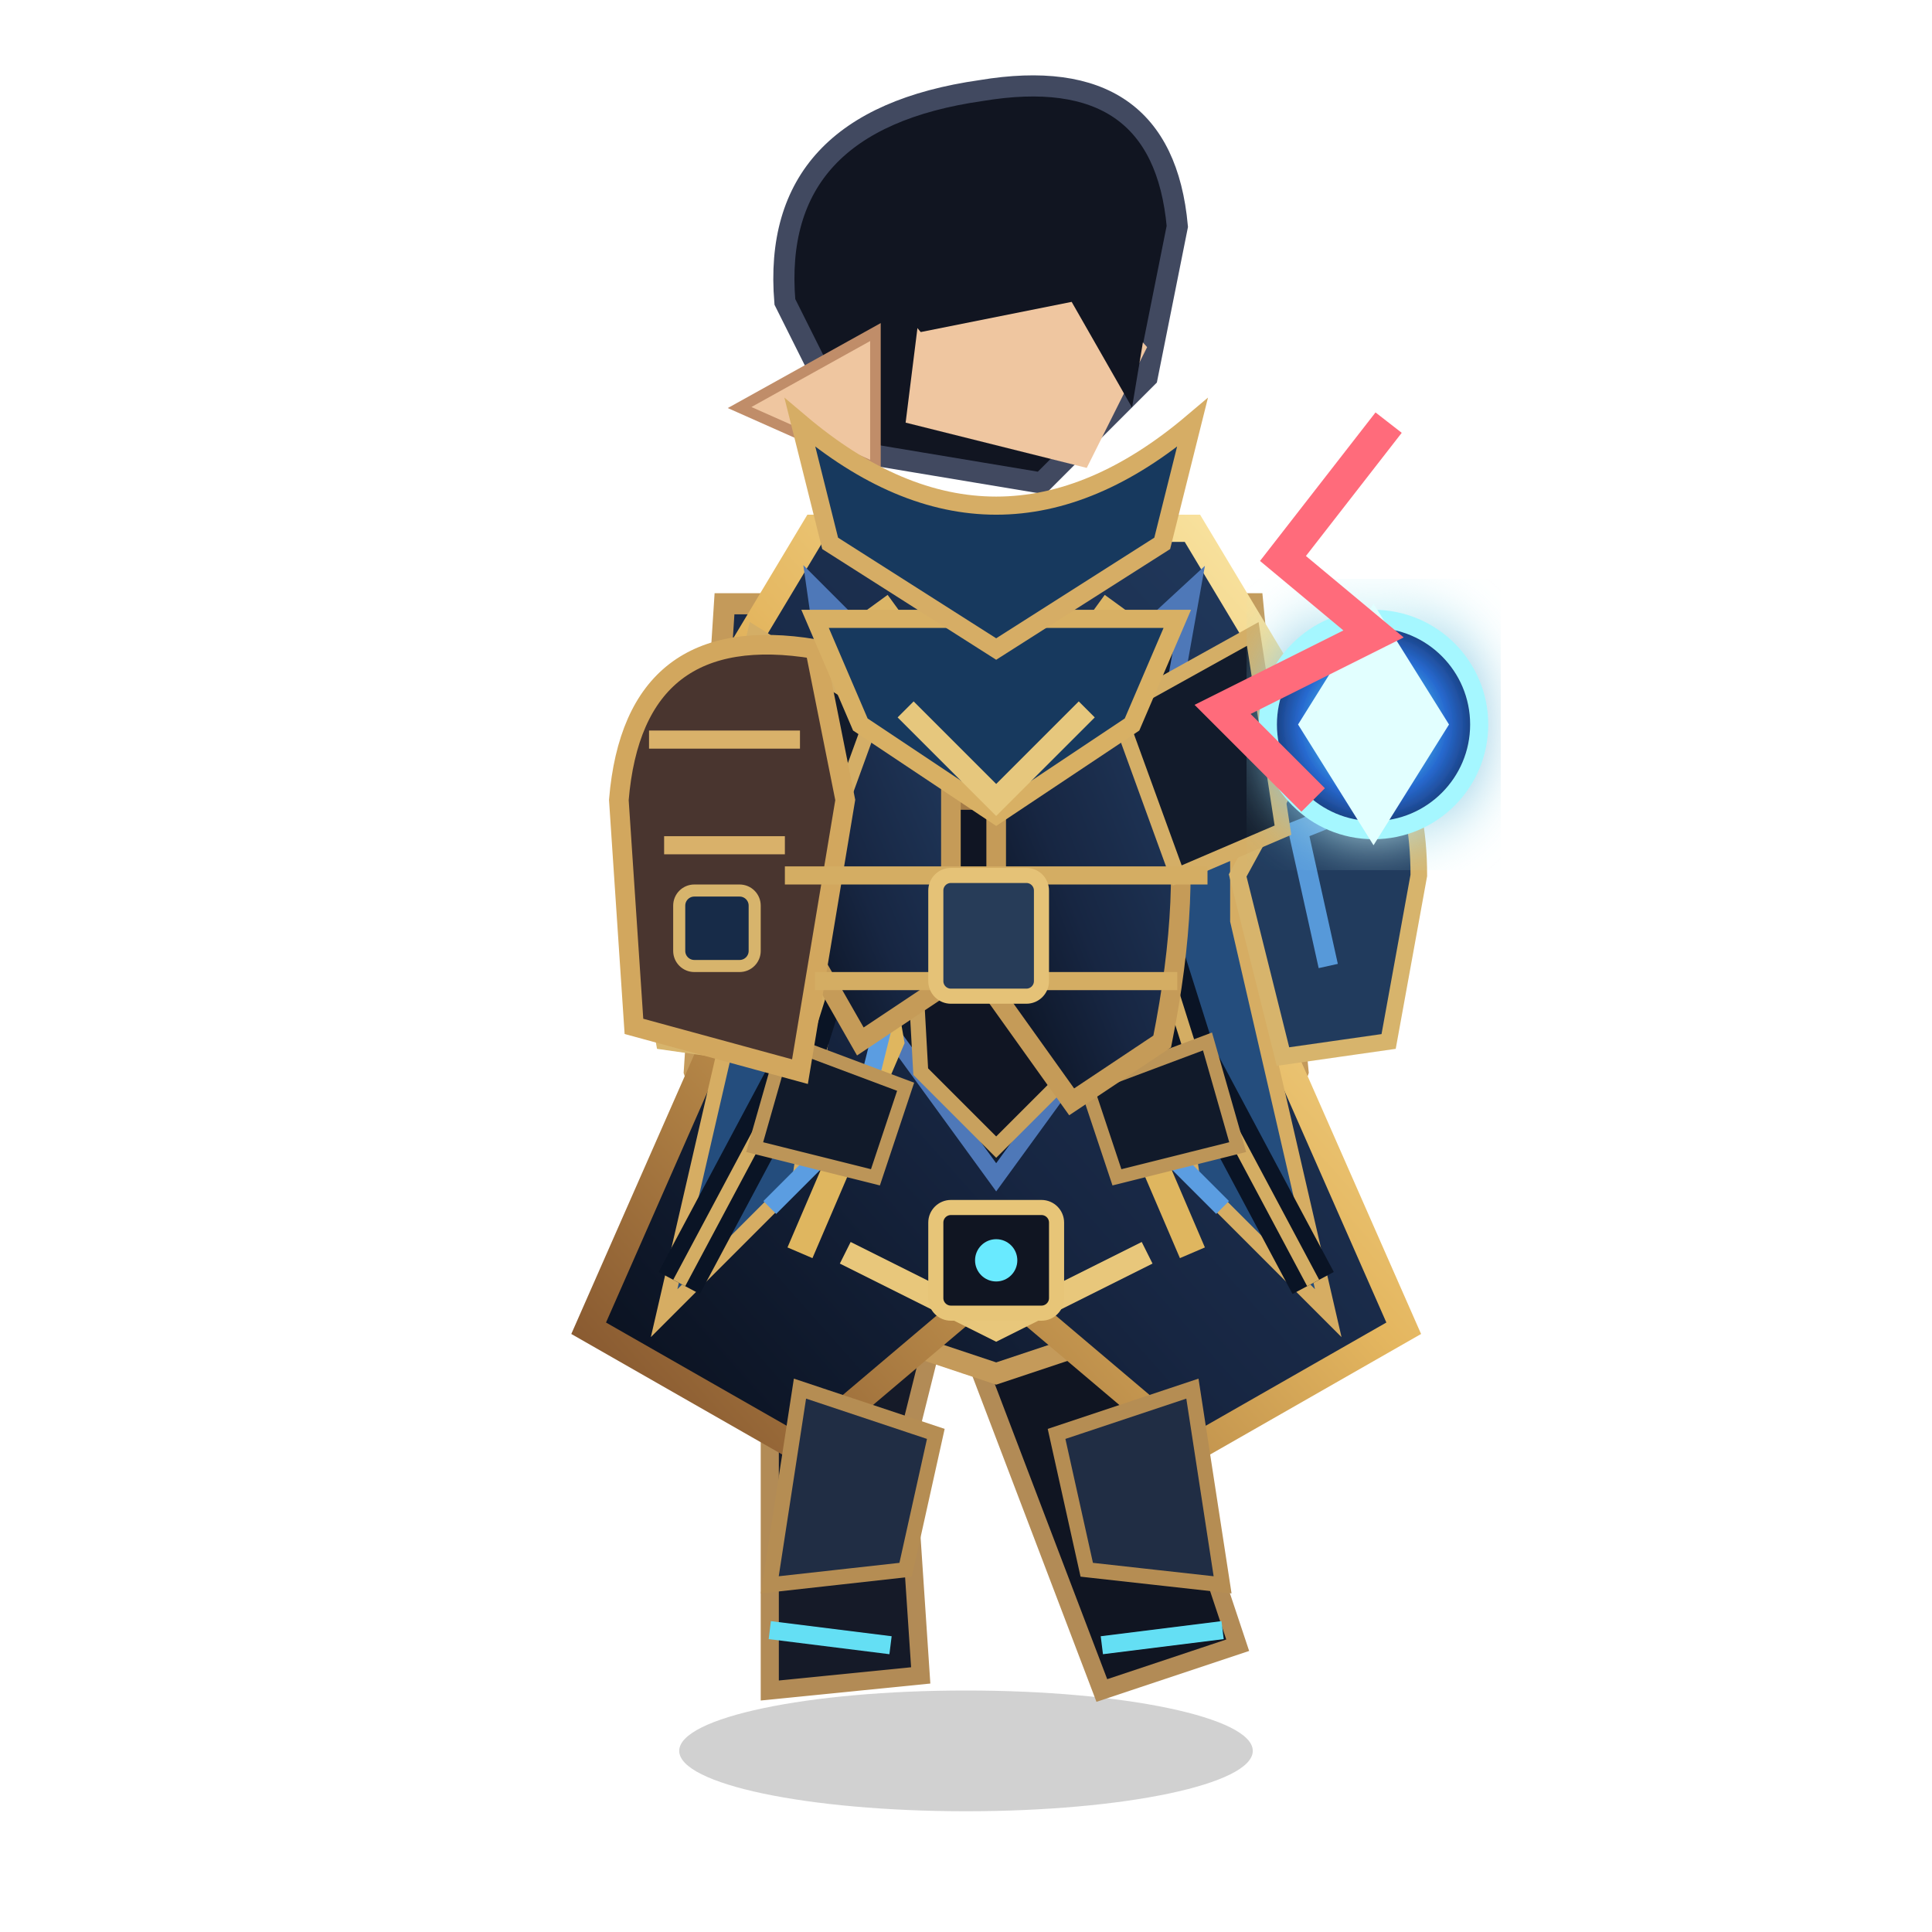
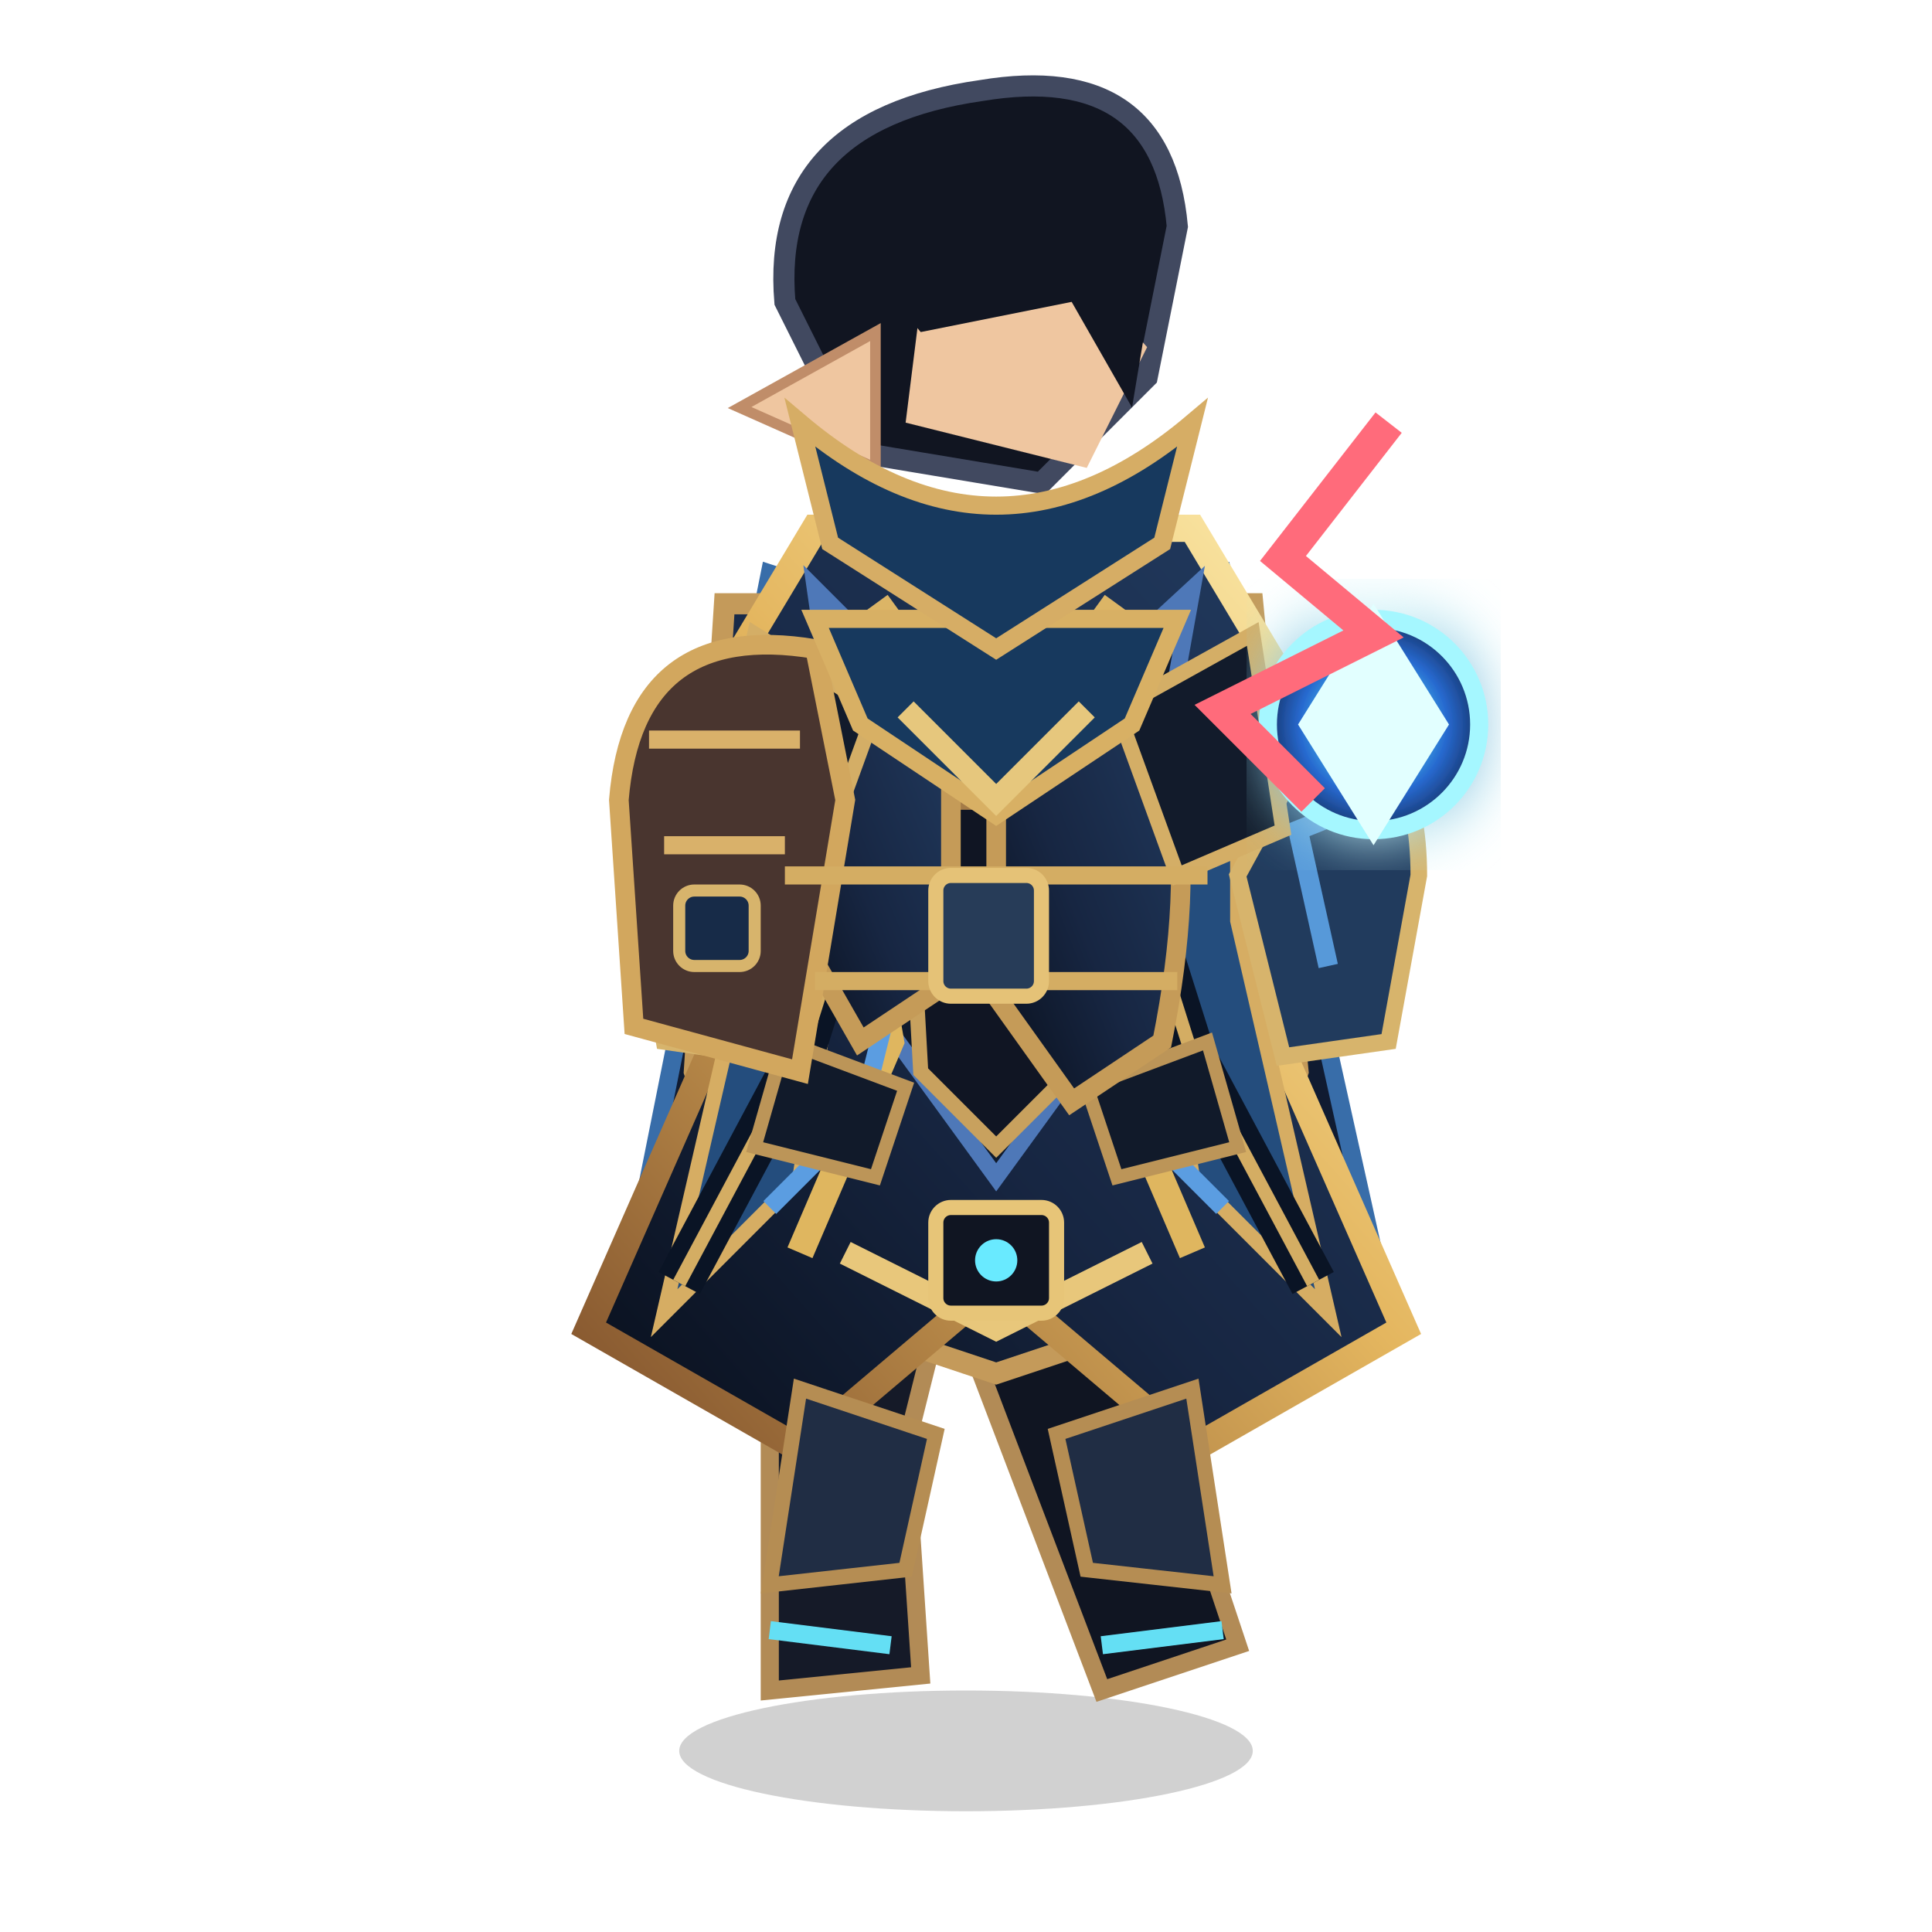
<svg xmlns="http://www.w3.org/2000/svg" width="128" height="128" viewBox="0 0 128 128" role="img" aria-label="Researcher right hit frame 1">
  <defs>
    <linearGradient id="coat" x1="0" y1="0" x2="1" y2="1">
      <stop offset="0" stop-color="#223c61" />
      <stop offset=".58" stop-color="#172642" />
      <stop offset="1" stop-color="#090f1b" />
    </linearGradient>
    <linearGradient id="gold" x1="0" y1="0" x2="1" y2="1">
      <stop stop-color="#fff0b2" />
      <stop offset=".45" stop-color="#e4b65f" />
      <stop offset="1" stop-color="#80512c" />
    </linearGradient>
    <radialGradient id="orb">
      <stop stop-color="#f0ffff" />
      <stop offset=".25" stop-color="#55e9ff" />
      <stop offset=".7" stop-color="#2769cf" />
      <stop offset="1" stop-color="#18366e" />
    </radialGradient>
    <linearGradient id="skin" x1="0" y1="0" x2="1" y2="1">
      <stop stop-color="#ffe0bd" />
      <stop offset="1" stop-color="#efc6a0" />
    </linearGradient>
    <filter id="glow">
      <feGaussianBlur stdDeviation="2.1" result="b" />
      <feMerge>
        <feMergeNode in="b" />
        <feMergeNode in="SourceGraphic" />
      </feMerge>
    </filter>
  </defs>
  <ellipse cx="64" cy="116" rx="19" ry="4" fill="#000" opacity=".18" />
  <g transform="translate(2 0)">
    <g transform="translate(128 0) scale(-1 1)">
      <g transform="translate(0 0)">
+         <path d="M49 38 Q64 43 79 38 L88 83 Q79 92.414 74 92 L64 84 L54 92 Q43 89.586 39 83 Z" fill="#101b31" stroke="#386da9" stroke-width="1.2" />
+         <path d="M44 81 L54 87 L64 80 L74 87 L84 81" fill="none" stroke="#b58a4d" stroke-width="1" />
        <path d="M55 74 L53 94 L48 109 L57 112 L65 91 L66 75 Z" fill="#101522" stroke="#b28b56" stroke-width="1.2" />
        <path d="M65 76 L70 96 L69 111 L79 112 L79 94 L74 74 Z" fill="#151a28" stroke="#b28b56" stroke-width="1.2" />
        <path d="M47 40 L82 40 L84 71 L79 86 L64 91 L49 86 L44 71 Z" fill="url(#coat)" stroke="#c49a5a" stroke-width="1.4" />
        <path d="M51 35 L76 35 L82 45 L80 63 L91 88 L77 96 L64 85 L51 96 L37 88 L48 63 L45 45 Z" fill="url(#coat)" stroke="url(#gold)" stroke-width="1.8" />
        <path d="M51 39 L64 51 L76 39 L72 67 L64 78 L56 67 Z" fill="#101b2d" stroke="#4e78b8" stroke-width="1.1" />
        <path d="M48 49 L55 52 L51 78 L42 87 L48 61 Z M78 49 L73 52 L77 78 L86 87 L80 61 Z" fill="#244d7d" stroke="#d6ad63" stroke-width="1" />
        <path d="M56 40 L64 51 L72 40" fill="none" stroke="#dcb566" stroke-width="2" />
        <path d="M58 53 L70 53 L69 71 L64 76 L59 71 Z" fill="#101523" stroke="#c8a15e" stroke-width="1" />
        <path d="M53 46 L57 69 L51 83 M75 46 L71 69 L77 83" fill="none" stroke="#dfb65f" stroke-width="1.8" />
        <path d="M47 53 L81 53" stroke="#a47b47" stroke-width="1.3" />
        <path d="M47 44 L57 51 L51 70 L43 85 M81 44 L71 51 L77 70 L85 85" fill="none" stroke="#0a1425" stroke-width="3.1" />
        <path d="M47 44 L57 51 L51 70 L43 85 M81 44 L71 51 L77 70 L85 85" fill="none" stroke="#d4ad63" stroke-width=".9" />
        <path d="M54 54 L59 58 L55 74 L49 80 M74 54 L69 58 L73 74 L79 80" fill="none" stroke="#5b9de1" stroke-width="1.2" />
        <path d="M54 83 L64 88 L74 83" fill="none" stroke="#e8c77b" stroke-width="1.6" />
        <rect x="60" y="80" width="8" height="7" rx="1" fill="#101522" stroke="#e7c578" stroke-width="1" />
        <circle cx="64" cy="83.5" r="1.4" fill="#69eaff" />
        <path d="M42 47 Q36 49 36 58 L38 69 L45 70 L48 58 Z" fill="#213b5d" stroke="#d7b46c" stroke-width="1.1" />
        <path d="M39 53 L44 55 L42 64" fill="none" stroke="#5799d9" stroke-width="1.3" />
        <path d="M81 47 Q88 49 88 58 L86 69 L79 70 L76 58 Z" fill="#172944" stroke="#d7b46c" stroke-width="1.1" />
        <path d="M80 54 L85 56 L83 64" fill="none" stroke="#5799d9" stroke-width="1.3" />
        <path d="M50 69 L58 72 L56 78 L48 76 Z M70 72 L78 69 L80 76 L72 78 Z" fill="#111a2a" stroke="#bc9558" stroke-width=".9" />
        <path d="M51 92 L60 95 L58 104 L49 105 Z M68 95 L77 92 L79 105 L70 104 Z" fill="#202d44" stroke="#b58d53" stroke-width="1" />
        <path d="M49 108 L57 109 M71 109 L79 108" stroke="#64dff4" stroke-width="1.2" />
        <g transform="rotate(0 64 48)">
          <path d="M58 42 Q49 49 53 69 L59 73 L64 66 L64 49 Z" fill="url(#coat)" stroke="#c59b58" stroke-width="1.3" />
          <path d="M70 43 Q80 48 77 62 L73 69 L67 65 L67 50 Z" fill="url(#coat)" stroke="#c59b58" stroke-width="1.3" />
        </g>
        <path d="M47 42 L56 47 L52 58 L45 55 Z M80 42 L72 47 L76 58 L83 55 Z" fill="#121b2b" stroke="#d4ae66" stroke-width="1" />
        <path d="M76 43 Q88 41 89 53 L88 68 L77 71 L74 53 Z" fill="#49352f" stroke="#d2a75e" stroke-width="1.3" />
        <path d="M77 49 L87 49 M78 56 L86 56" stroke="#d9b16a" stroke-width="1.2" />
        <rect x="80" y="59" width="5" height="5" rx="1" fill="#172b48" stroke="#d7b46c" stroke-width=".8" />
        <path d="M52 41 L76 41 L73 48 L64 54 L55 48 Z" fill="#17395e" stroke="#d8b064" stroke-width="1.2" />
        <path d="M58 47 L64 53 L70 47" fill="none" stroke="#e6c77d" stroke-width="1.5" />
        <path d="M50 58 L78 58 M52 65 L76 65" stroke="#d4ad63" stroke-width="1.2" />
        <rect x="61" y="58" width="7" height="8" rx="1" fill="#273c58" stroke="#e5c277" stroke-width="1" />
        <path d="M52 15 Q53 4 65 6 Q79 8 78 20 L73 30 L61 32 L54 25 Z" fill="#111521" stroke="#414960" stroke-width="1.4" />
        <path d="M72 22 L81 27 L72 31 Z" fill="#efc6a0" stroke="#c08d69" stroke-width=".7" />
        <path d="M54 23 Q60 16 69 20 L70 28 L58 31 Z" fill="#efc6a0" />
        <path d="M53 15 Q63 5 74 16 L69 22 L59 20 L55 27 Z" fill="#111521" />
        <path d="M51 28 Q64 39 77 28 L75 36 L64 43 L53 36 Z" fill="#17395e" stroke="#d6ad65" stroke-width="1.2" />
        <g filter="url(#glow)">
          <circle cx="39" cy="48" r="7" fill="url(#orb)" stroke="#a5f7ff" stroke-width="1.2" />
          <path d="M34 48 L39 40 L44 48 L39 56 Z" fill="#e2ffff" />
        </g>
        <path d="M38 28 L45 37 L39 42 L49 47 L43 53" fill="none" stroke="#ff6b7b" stroke-width="2.2" />
      </g>
    </g>
  </g>
</svg>
